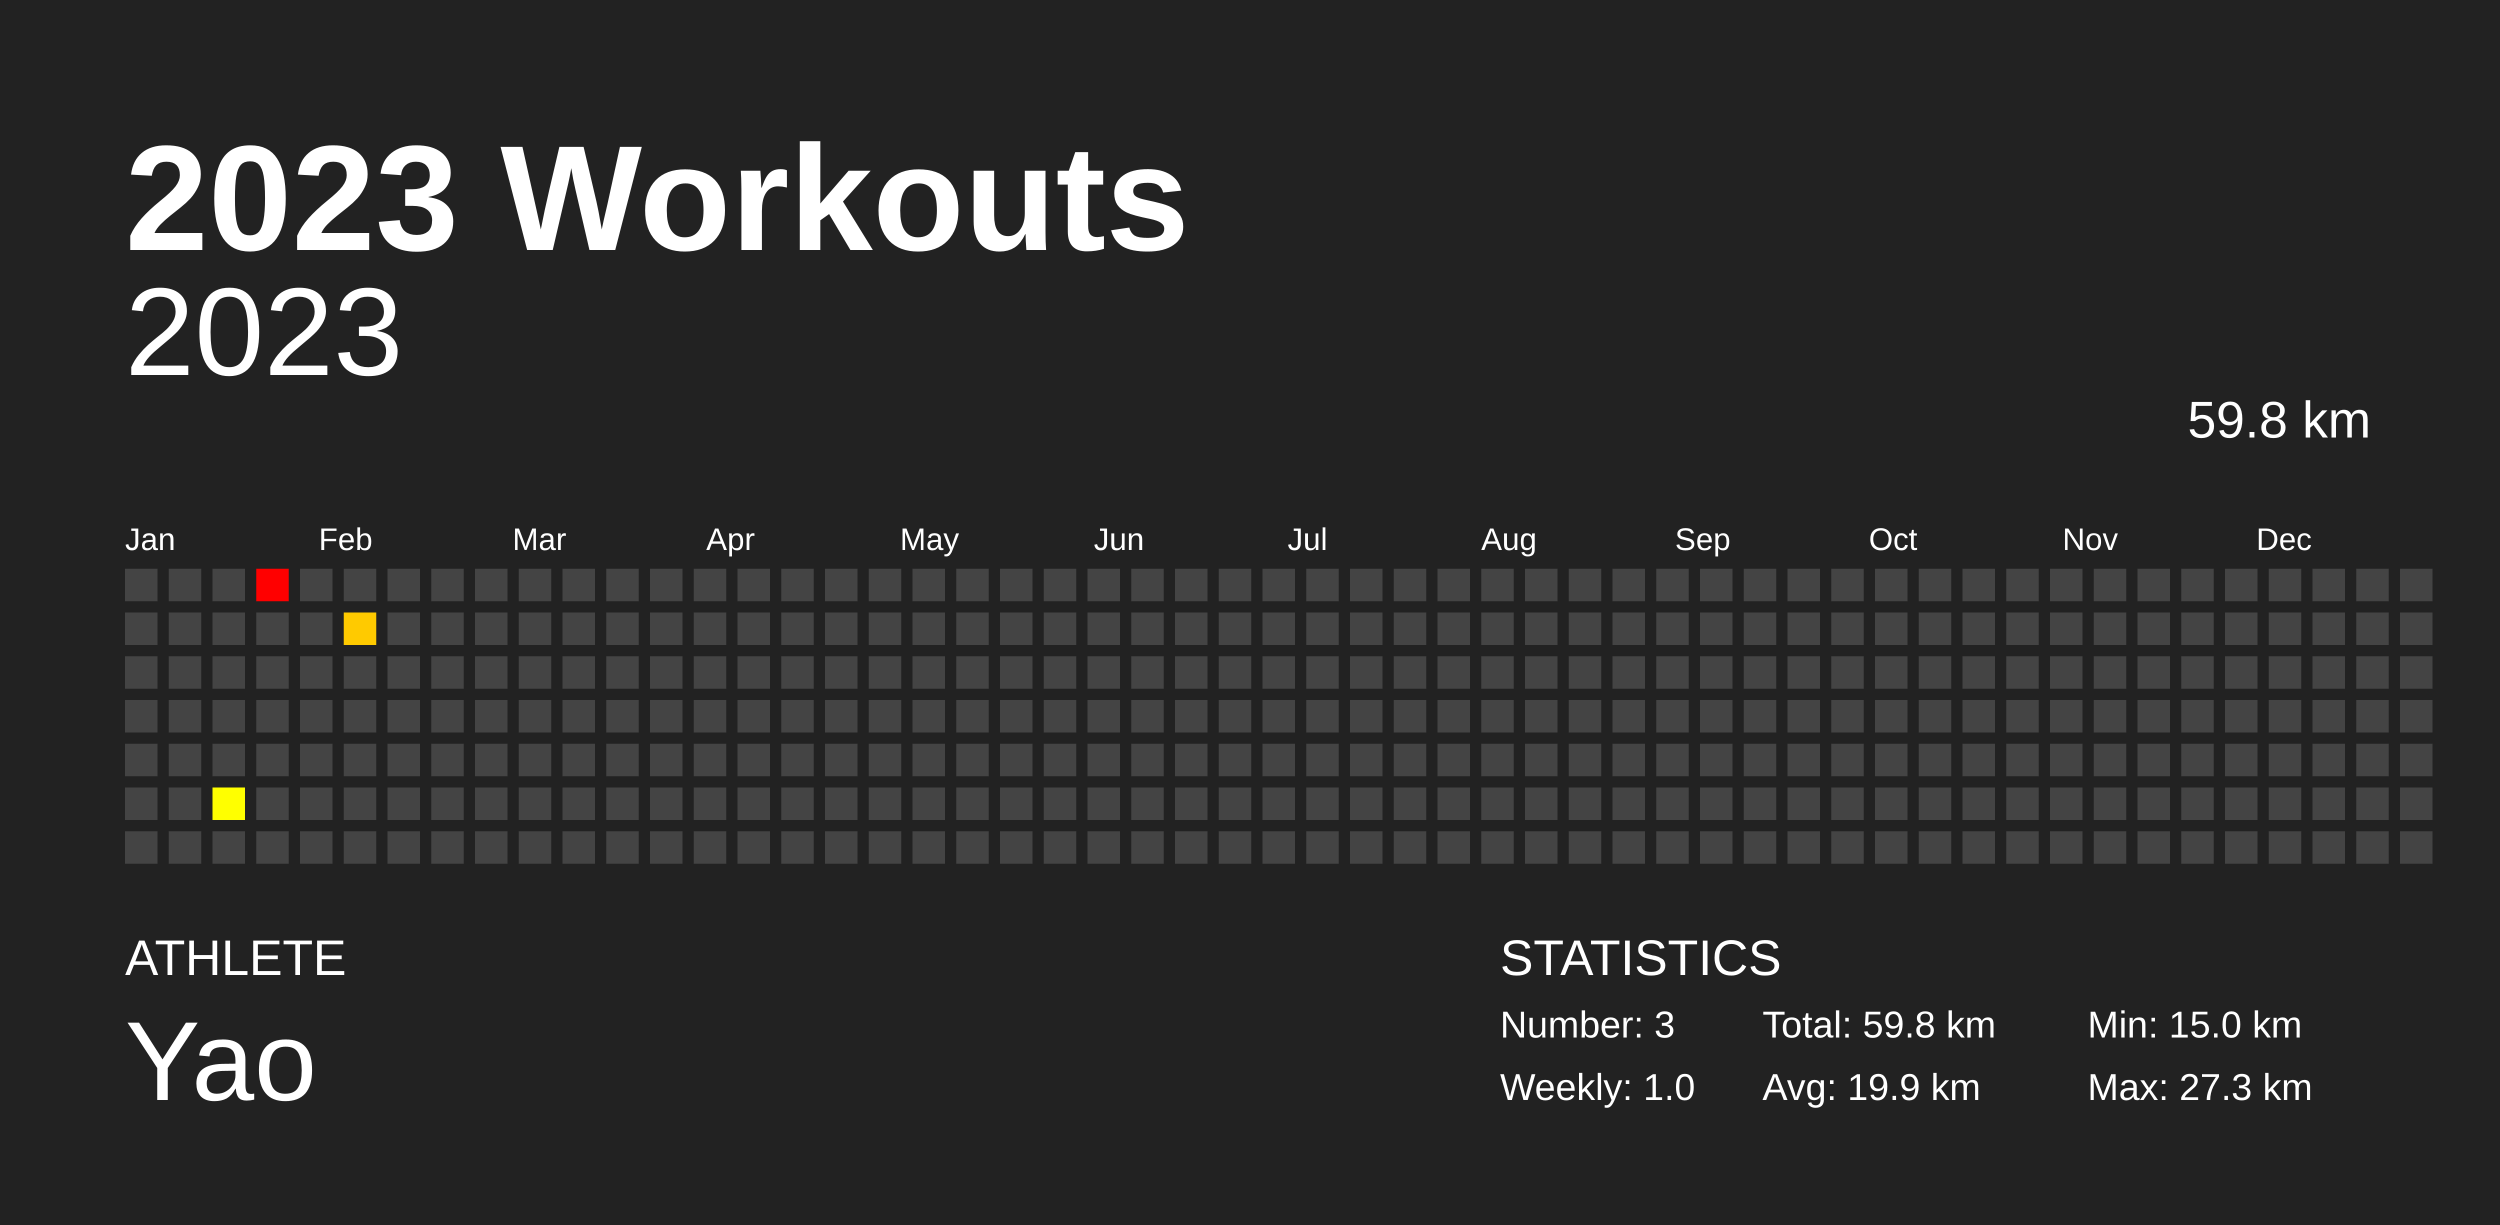
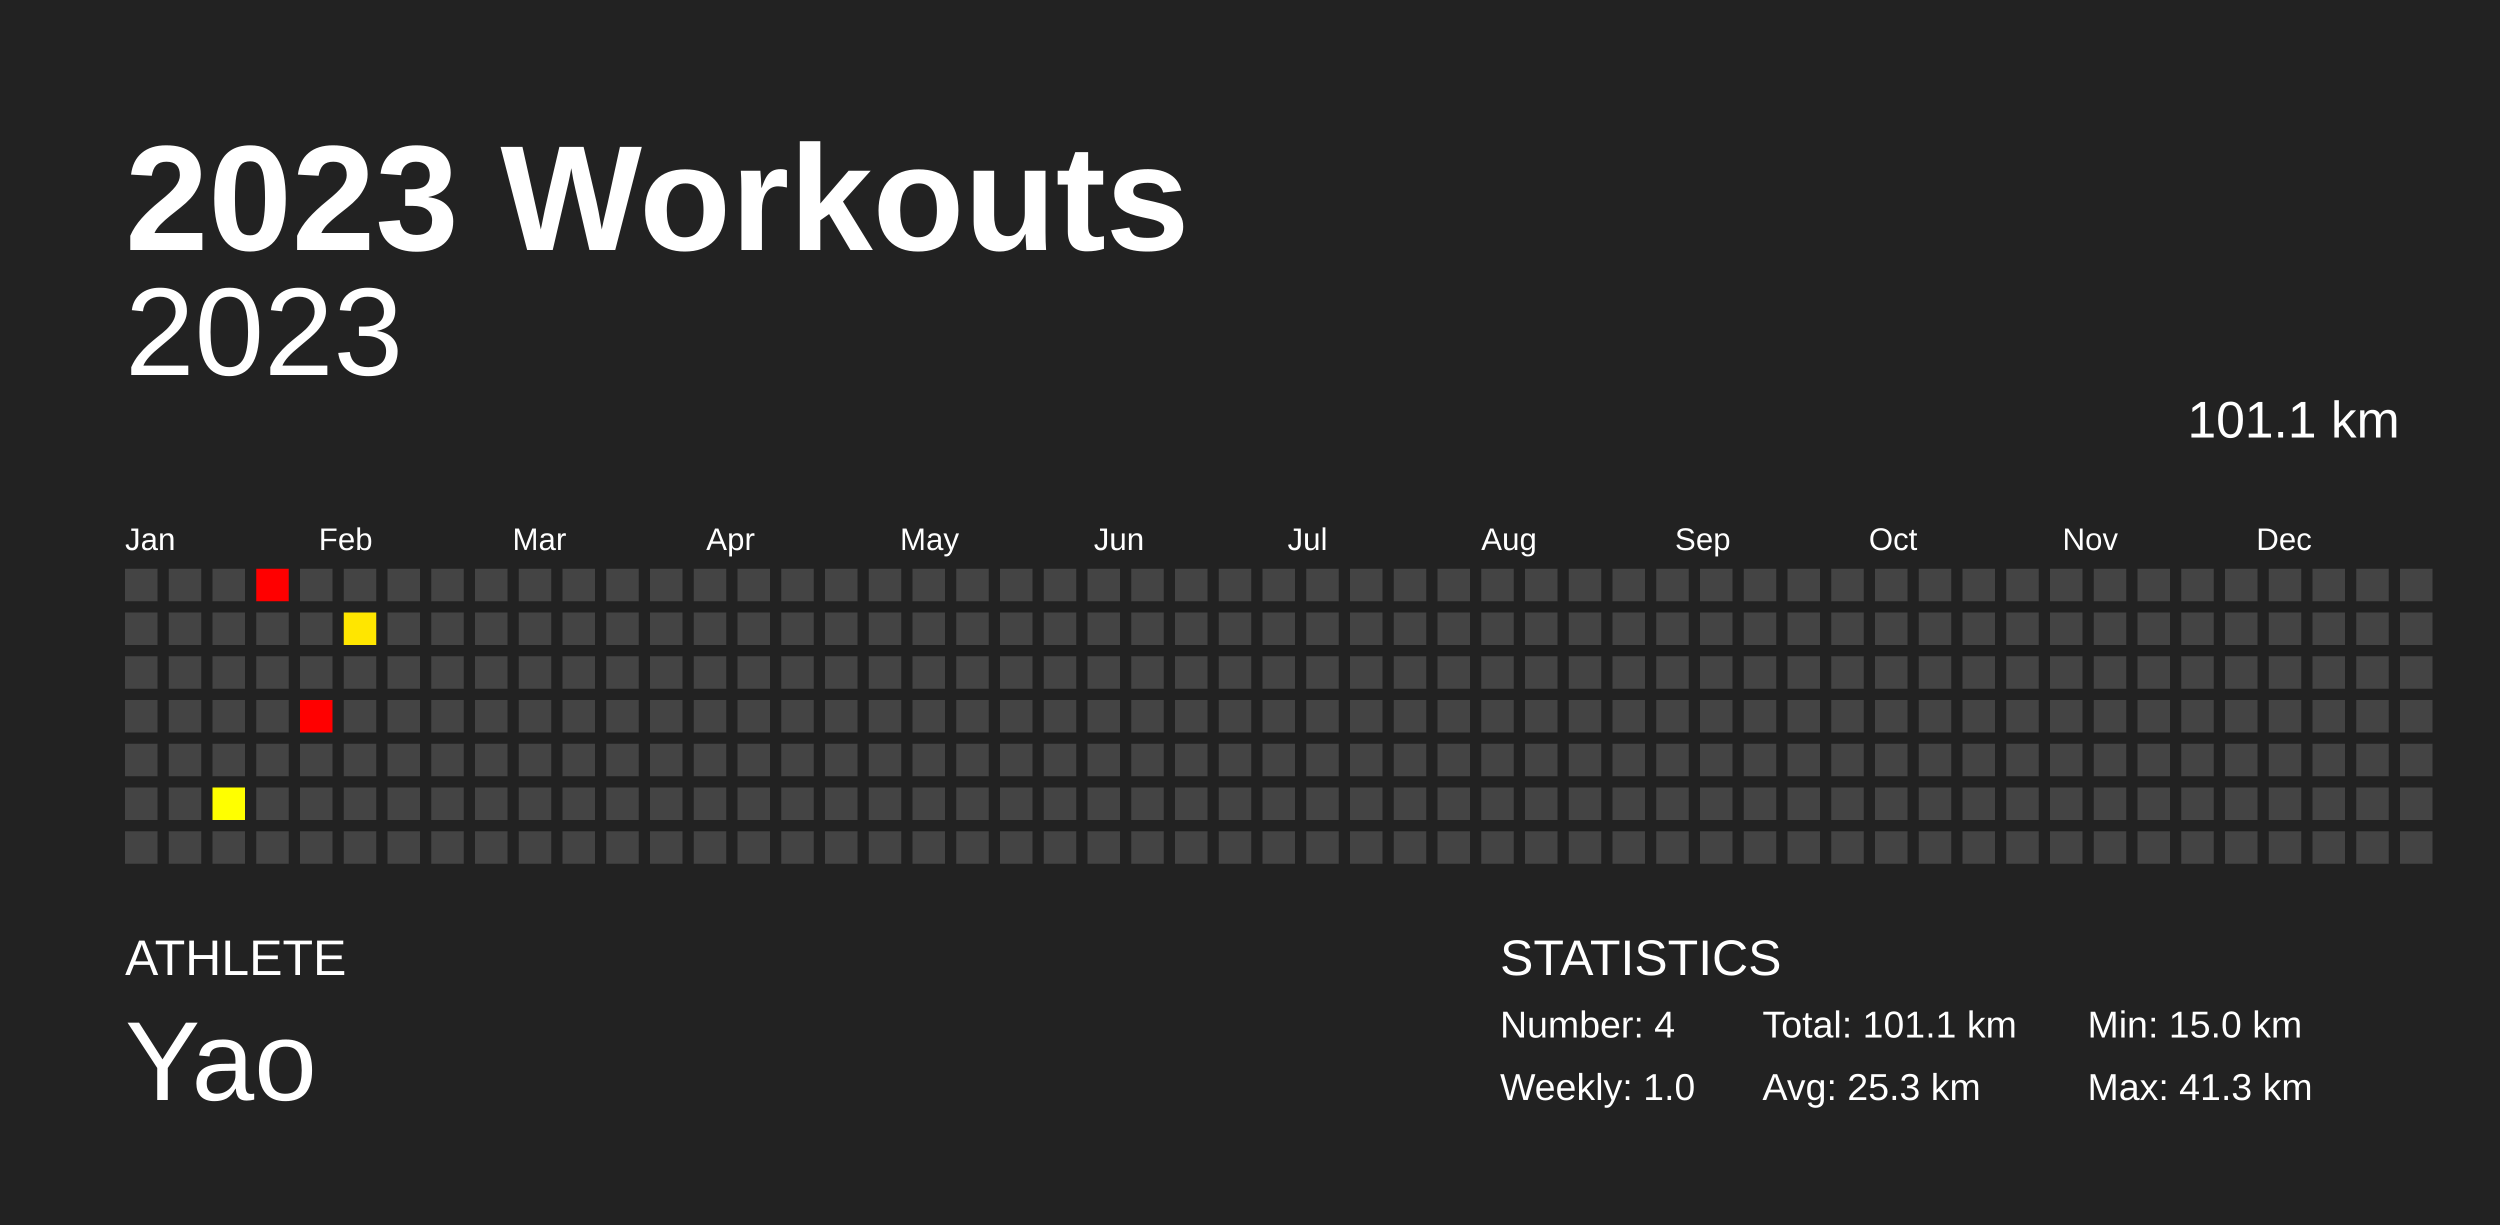
<svg xmlns="http://www.w3.org/2000/svg" baseProfile="full" height="98mm" version="1.1" viewBox="0,0,200,98" width="200mm">
  <defs />
  <rect fill="#222222" height="98" width="200" x="0" y="0" />
  <text fill="#FFFFFF" style="font-size:12px; font-family:Arial; font-weight:bold;" x="10" y="20">2023 Workouts</text>
  <text fill="#FFFFFF" style="font-size:4px; font-family:Arial" x="10" y="78">ATHLETE</text>
  <text fill="#FFFFFF" style="font-size:9px; font-family:Arial" x="10" y="88">Yao</text>
  <text fill="#FFFFFF" style="font-size:4px; font-family:Arial" x="120" y="78">STATISTICS</text>
-   <text fill="#FFFFFF" style="font-size:3px; font-family:Arial" x="120" y="83">Number: 3</text>
+   <text fill="#FFFFFF" style="font-size:3px; font-family:Arial" x="120" y="83">Number: 4</text>
  <text fill="#FFFFFF" style="font-size:3px; font-family:Arial" x="120" y="88">Weekly: 1.0</text>
-   <text fill="#FFFFFF" style="font-size:3px; font-family:Arial" x="141" y="83">Total: 59.8 km</text>
-   <text fill="#FFFFFF" style="font-size:3px; font-family:Arial" x="141" y="88">Avg: 19.9 km</text>
+   <text fill="#FFFFFF" style="font-size:3px; font-family:Arial" x="141" y="83">Total: 101.1 km</text>
+   <text fill="#FFFFFF" style="font-size:3px; font-family:Arial" x="141" y="88">Avg: 25.3 km</text>
  <text fill="#FFFFFF" style="font-size:3px; font-family:Arial" x="167" y="83">Min: 15.0 km</text>
-   <text fill="#FFFFFF" style="font-size:3px; font-family:Arial" x="167" y="88">Max: 27.3 km</text>
+   <text fill="#FFFFFF" style="font-size:3px; font-family:Arial" x="167" y="88">Max: 41.3 km</text>
  <text alignment-baseline="hanging" fill="#FFFFFF" style="font-size:10.0px; font-family:Arial;" x="10" y="30">2023</text>
-   <text alignment-baseline="hanging" fill="#FFFFFF" style="font-size:4.125px; font-family:Arial;" x="175" y="35">59.8 km</text>
+   <text alignment-baseline="hanging" fill="#FFFFFF" style="font-size:4.125px; font-family:Arial;" x="175" y="35">101.1 km</text>
  <text fill="#FFFFFF" style="font-size:2.5px; font-family:Arial" x="10.0" y="44">Jan</text>
  <text fill="#FFFFFF" style="font-size:2.5px; font-family:Arial" x="25.5" y="44">Feb</text>
  <text fill="#FFFFFF" style="font-size:2.5px; font-family:Arial" x="41.0" y="44">Mar</text>
  <text fill="#FFFFFF" style="font-size:2.5px; font-family:Arial" x="56.5" y="44">Apr</text>
  <text fill="#FFFFFF" style="font-size:2.5px; font-family:Arial" x="72.0" y="44">May</text>
  <text fill="#FFFFFF" style="font-size:2.5px; font-family:Arial" x="87.5" y="44">Jun</text>
  <text fill="#FFFFFF" style="font-size:2.5px; font-family:Arial" x="103.0" y="44">Jul</text>
  <text fill="#FFFFFF" style="font-size:2.5px; font-family:Arial" x="118.5" y="44">Aug</text>
  <text fill="#FFFFFF" style="font-size:2.5px; font-family:Arial" x="134.0" y="44">Sep</text>
  <text fill="#FFFFFF" style="font-size:2.5px; font-family:Arial" x="149.5" y="44">Oct</text>
  <text fill="#FFFFFF" style="font-size:2.5px; font-family:Arial" x="165.0" y="44">Nov</text>
  <text fill="#FFFFFF" style="font-size:2.5px; font-family:Arial" x="180.5" y="44">Dec</text>
  <rect fill="#444444" height="2.6" width="2.6" x="10.0" y="45.5" />
  <rect fill="#444444" height="2.6" width="2.6" x="10.0" y="49.0" />
  <rect fill="#444444" height="2.6" width="2.6" x="10.0" y="52.5" />
  <rect fill="#444444" height="2.6" width="2.6" x="10.0" y="56.0" />
  <rect fill="#444444" height="2.6" width="2.6" x="10.0" y="59.5" />
  <rect fill="#444444" height="2.6" width="2.6" x="10.0" y="63.0" />
  <rect fill="#444444" height="2.6" width="2.6" x="10.0" y="66.5" />
  <rect fill="#444444" height="2.6" width="2.6" x="13.5" y="45.5" />
  <rect fill="#444444" height="2.6" width="2.6" x="13.5" y="49.0" />
  <rect fill="#444444" height="2.6" width="2.6" x="13.5" y="52.5" />
  <rect fill="#444444" height="2.6" width="2.6" x="13.5" y="56.0" />
  <rect fill="#444444" height="2.6" width="2.6" x="13.5" y="59.5" />
  <rect fill="#444444" height="2.6" width="2.6" x="13.5" y="63.0" />
  <rect fill="#444444" height="2.6" width="2.6" x="13.5" y="66.5" />
  <rect fill="#444444" height="2.6" width="2.6" x="17.0" y="45.5" />
  <rect fill="#444444" height="2.6" width="2.6" x="17.0" y="49.0" />
  <rect fill="#444444" height="2.6" width="2.6" x="17.0" y="52.5" />
  <rect fill="#444444" height="2.6" width="2.6" x="17.0" y="56.0" />
  <rect fill="#444444" height="2.6" width="2.6" x="17.0" y="59.5" />
  <rect fill="#ffff00" height="2.6" width="2.6" x="17.0" y="63.0" />
  <rect fill="#444444" height="2.6" width="2.6" x="17.0" y="66.5" />
  <rect fill="red" height="2.6" width="2.6" x="20.5" y="45.5" />
  <rect fill="#444444" height="2.6" width="2.6" x="20.5" y="49.0" />
  <rect fill="#444444" height="2.6" width="2.6" x="20.5" y="52.5" />
  <rect fill="#444444" height="2.6" width="2.6" x="20.5" y="56.0" />
  <rect fill="#444444" height="2.6" width="2.6" x="20.5" y="59.5" />
  <rect fill="#444444" height="2.6" width="2.6" x="20.5" y="63.0" />
  <rect fill="#444444" height="2.6" width="2.6" x="20.5" y="66.5" />
  <rect fill="#444444" height="2.6" width="2.6" x="24.0" y="45.5" />
  <rect fill="#444444" height="2.6" width="2.6" x="24.0" y="49.0" />
  <rect fill="#444444" height="2.6" width="2.6" x="24.0" y="52.5" />
-   <rect fill="#444444" height="2.6" width="2.6" x="24.0" y="56.0" />
+   <rect fill="red" height="2.6" width="2.6" x="24.0" y="56.0" />
  <rect fill="#444444" height="2.6" width="2.6" x="24.0" y="59.5" />
  <rect fill="#444444" height="2.6" width="2.6" x="24.0" y="63.0" />
  <rect fill="#444444" height="2.6" width="2.6" x="24.0" y="66.5" />
  <rect fill="#444444" height="2.6" width="2.6" x="27.5" y="45.5" />
-   <rect fill="#ffca00" height="2.6" width="2.6" x="27.5" y="49.0" />
+   <rect fill="#ffe600" height="2.6" width="2.6" x="27.5" y="49.0" />
  <rect fill="#444444" height="2.6" width="2.6" x="27.5" y="52.5" />
  <rect fill="#444444" height="2.6" width="2.6" x="27.5" y="56.0" />
  <rect fill="#444444" height="2.6" width="2.6" x="27.5" y="59.5" />
  <rect fill="#444444" height="2.6" width="2.6" x="27.5" y="63.0" />
  <rect fill="#444444" height="2.6" width="2.6" x="27.5" y="66.5" />
  <rect fill="#444444" height="2.6" width="2.6" x="31.0" y="45.5" />
  <rect fill="#444444" height="2.6" width="2.6" x="31.0" y="49.0" />
  <rect fill="#444444" height="2.6" width="2.6" x="31.0" y="52.5" />
  <rect fill="#444444" height="2.6" width="2.6" x="31.0" y="56.0" />
  <rect fill="#444444" height="2.6" width="2.6" x="31.0" y="59.5" />
  <rect fill="#444444" height="2.6" width="2.6" x="31.0" y="63.0" />
  <rect fill="#444444" height="2.6" width="2.6" x="31.0" y="66.5" />
  <rect fill="#444444" height="2.6" width="2.6" x="34.5" y="45.5" />
  <rect fill="#444444" height="2.6" width="2.6" x="34.5" y="49.0" />
  <rect fill="#444444" height="2.6" width="2.6" x="34.5" y="52.5" />
  <rect fill="#444444" height="2.6" width="2.6" x="34.5" y="56.0" />
  <rect fill="#444444" height="2.6" width="2.6" x="34.5" y="59.5" />
  <rect fill="#444444" height="2.6" width="2.6" x="34.5" y="63.0" />
  <rect fill="#444444" height="2.6" width="2.6" x="34.5" y="66.5" />
  <rect fill="#444444" height="2.6" width="2.6" x="38.0" y="45.5" />
  <rect fill="#444444" height="2.6" width="2.6" x="38.0" y="49.0" />
  <rect fill="#444444" height="2.6" width="2.6" x="38.0" y="52.5" />
  <rect fill="#444444" height="2.6" width="2.6" x="38.0" y="56.0" />
  <rect fill="#444444" height="2.6" width="2.6" x="38.0" y="59.5" />
  <rect fill="#444444" height="2.6" width="2.6" x="38.0" y="63.0" />
  <rect fill="#444444" height="2.6" width="2.6" x="38.0" y="66.5" />
  <rect fill="#444444" height="2.6" width="2.6" x="41.5" y="45.5" />
  <rect fill="#444444" height="2.6" width="2.6" x="41.5" y="49.0" />
  <rect fill="#444444" height="2.6" width="2.6" x="41.5" y="52.5" />
  <rect fill="#444444" height="2.6" width="2.6" x="41.5" y="56.0" />
  <rect fill="#444444" height="2.6" width="2.6" x="41.5" y="59.5" />
  <rect fill="#444444" height="2.6" width="2.6" x="41.5" y="63.0" />
  <rect fill="#444444" height="2.6" width="2.6" x="41.5" y="66.5" />
  <rect fill="#444444" height="2.6" width="2.6" x="45.0" y="45.5" />
  <rect fill="#444444" height="2.6" width="2.6" x="45.0" y="49.0" />
  <rect fill="#444444" height="2.6" width="2.6" x="45.0" y="52.5" />
  <rect fill="#444444" height="2.6" width="2.6" x="45.0" y="56.0" />
  <rect fill="#444444" height="2.6" width="2.6" x="45.0" y="59.5" />
  <rect fill="#444444" height="2.6" width="2.6" x="45.0" y="63.0" />
  <rect fill="#444444" height="2.6" width="2.6" x="45.0" y="66.5" />
  <rect fill="#444444" height="2.6" width="2.6" x="48.5" y="45.5" />
  <rect fill="#444444" height="2.6" width="2.6" x="48.5" y="49.0" />
  <rect fill="#444444" height="2.6" width="2.6" x="48.5" y="52.5" />
  <rect fill="#444444" height="2.6" width="2.6" x="48.5" y="56.0" />
  <rect fill="#444444" height="2.6" width="2.6" x="48.5" y="59.5" />
  <rect fill="#444444" height="2.6" width="2.6" x="48.5" y="63.0" />
  <rect fill="#444444" height="2.6" width="2.6" x="48.5" y="66.5" />
  <rect fill="#444444" height="2.6" width="2.6" x="52.0" y="45.5" />
  <rect fill="#444444" height="2.6" width="2.6" x="52.0" y="49.0" />
  <rect fill="#444444" height="2.6" width="2.6" x="52.0" y="52.5" />
  <rect fill="#444444" height="2.6" width="2.6" x="52.0" y="56.0" />
  <rect fill="#444444" height="2.6" width="2.6" x="52.0" y="59.5" />
  <rect fill="#444444" height="2.6" width="2.6" x="52.0" y="63.0" />
  <rect fill="#444444" height="2.6" width="2.6" x="52.0" y="66.5" />
  <rect fill="#444444" height="2.6" width="2.6" x="55.5" y="45.5" />
  <rect fill="#444444" height="2.6" width="2.6" x="55.5" y="49.0" />
  <rect fill="#444444" height="2.6" width="2.6" x="55.5" y="52.5" />
  <rect fill="#444444" height="2.6" width="2.6" x="55.5" y="56.0" />
  <rect fill="#444444" height="2.6" width="2.6" x="55.5" y="59.5" />
  <rect fill="#444444" height="2.6" width="2.6" x="55.5" y="63.0" />
  <rect fill="#444444" height="2.6" width="2.6" x="55.5" y="66.5" />
  <rect fill="#444444" height="2.6" width="2.6" x="59.0" y="45.5" />
  <rect fill="#444444" height="2.6" width="2.6" x="59.0" y="49.0" />
  <rect fill="#444444" height="2.6" width="2.6" x="59.0" y="52.5" />
  <rect fill="#444444" height="2.6" width="2.6" x="59.0" y="56.0" />
  <rect fill="#444444" height="2.6" width="2.6" x="59.0" y="59.5" />
  <rect fill="#444444" height="2.6" width="2.6" x="59.0" y="63.0" />
  <rect fill="#444444" height="2.6" width="2.6" x="59.0" y="66.5" />
  <rect fill="#444444" height="2.6" width="2.6" x="62.5" y="45.5" />
  <rect fill="#444444" height="2.6" width="2.6" x="62.5" y="49.0" />
  <rect fill="#444444" height="2.6" width="2.6" x="62.5" y="52.5" />
  <rect fill="#444444" height="2.6" width="2.6" x="62.5" y="56.0" />
  <rect fill="#444444" height="2.6" width="2.6" x="62.5" y="59.5" />
  <rect fill="#444444" height="2.6" width="2.6" x="62.5" y="63.0" />
  <rect fill="#444444" height="2.6" width="2.6" x="62.5" y="66.5" />
  <rect fill="#444444" height="2.6" width="2.6" x="66.0" y="45.5" />
  <rect fill="#444444" height="2.6" width="2.6" x="66.0" y="49.0" />
  <rect fill="#444444" height="2.6" width="2.6" x="66.0" y="52.5" />
  <rect fill="#444444" height="2.6" width="2.6" x="66.0" y="56.0" />
  <rect fill="#444444" height="2.6" width="2.6" x="66.0" y="59.5" />
  <rect fill="#444444" height="2.6" width="2.6" x="66.0" y="63.0" />
  <rect fill="#444444" height="2.6" width="2.6" x="66.0" y="66.5" />
  <rect fill="#444444" height="2.6" width="2.6" x="69.5" y="45.5" />
  <rect fill="#444444" height="2.6" width="2.6" x="69.5" y="49.0" />
  <rect fill="#444444" height="2.6" width="2.6" x="69.5" y="52.5" />
  <rect fill="#444444" height="2.6" width="2.6" x="69.5" y="56.0" />
  <rect fill="#444444" height="2.6" width="2.6" x="69.5" y="59.5" />
  <rect fill="#444444" height="2.6" width="2.6" x="69.5" y="63.0" />
  <rect fill="#444444" height="2.6" width="2.6" x="69.5" y="66.5" />
  <rect fill="#444444" height="2.6" width="2.6" x="73.0" y="45.5" />
  <rect fill="#444444" height="2.6" width="2.6" x="73.0" y="49.0" />
  <rect fill="#444444" height="2.6" width="2.6" x="73.0" y="52.5" />
  <rect fill="#444444" height="2.6" width="2.6" x="73.0" y="56.0" />
  <rect fill="#444444" height="2.6" width="2.6" x="73.0" y="59.5" />
  <rect fill="#444444" height="2.6" width="2.6" x="73.0" y="63.0" />
  <rect fill="#444444" height="2.6" width="2.6" x="73.0" y="66.5" />
  <rect fill="#444444" height="2.6" width="2.6" x="76.5" y="45.5" />
  <rect fill="#444444" height="2.6" width="2.6" x="76.5" y="49.0" />
  <rect fill="#444444" height="2.6" width="2.6" x="76.5" y="52.5" />
  <rect fill="#444444" height="2.6" width="2.6" x="76.5" y="56.0" />
  <rect fill="#444444" height="2.6" width="2.6" x="76.5" y="59.5" />
  <rect fill="#444444" height="2.6" width="2.6" x="76.5" y="63.0" />
  <rect fill="#444444" height="2.6" width="2.6" x="76.5" y="66.5" />
  <rect fill="#444444" height="2.6" width="2.6" x="80.0" y="45.5" />
  <rect fill="#444444" height="2.6" width="2.6" x="80.0" y="49.0" />
  <rect fill="#444444" height="2.6" width="2.6" x="80.0" y="52.5" />
  <rect fill="#444444" height="2.6" width="2.6" x="80.0" y="56.0" />
  <rect fill="#444444" height="2.6" width="2.6" x="80.0" y="59.5" />
  <rect fill="#444444" height="2.6" width="2.6" x="80.0" y="63.0" />
  <rect fill="#444444" height="2.6" width="2.6" x="80.0" y="66.5" />
  <rect fill="#444444" height="2.6" width="2.6" x="83.5" y="45.5" />
  <rect fill="#444444" height="2.6" width="2.6" x="83.5" y="49.0" />
  <rect fill="#444444" height="2.6" width="2.6" x="83.5" y="52.5" />
  <rect fill="#444444" height="2.6" width="2.6" x="83.5" y="56.0" />
  <rect fill="#444444" height="2.6" width="2.6" x="83.5" y="59.5" />
  <rect fill="#444444" height="2.6" width="2.6" x="83.5" y="63.0" />
  <rect fill="#444444" height="2.6" width="2.6" x="83.5" y="66.5" />
  <rect fill="#444444" height="2.6" width="2.6" x="87.0" y="45.5" />
  <rect fill="#444444" height="2.6" width="2.6" x="87.0" y="49.0" />
  <rect fill="#444444" height="2.6" width="2.6" x="87.0" y="52.5" />
  <rect fill="#444444" height="2.6" width="2.6" x="87.0" y="56.0" />
  <rect fill="#444444" height="2.6" width="2.6" x="87.0" y="59.5" />
  <rect fill="#444444" height="2.6" width="2.6" x="87.0" y="63.0" />
  <rect fill="#444444" height="2.6" width="2.6" x="87.0" y="66.5" />
  <rect fill="#444444" height="2.6" width="2.6" x="90.5" y="45.5" />
  <rect fill="#444444" height="2.6" width="2.6" x="90.5" y="49.0" />
  <rect fill="#444444" height="2.6" width="2.6" x="90.5" y="52.5" />
  <rect fill="#444444" height="2.6" width="2.6" x="90.5" y="56.0" />
  <rect fill="#444444" height="2.6" width="2.6" x="90.5" y="59.5" />
  <rect fill="#444444" height="2.6" width="2.6" x="90.5" y="63.0" />
  <rect fill="#444444" height="2.6" width="2.6" x="90.5" y="66.5" />
  <rect fill="#444444" height="2.6" width="2.6" x="94.0" y="45.5" />
  <rect fill="#444444" height="2.6" width="2.6" x="94.0" y="49.0" />
  <rect fill="#444444" height="2.6" width="2.6" x="94.0" y="52.5" />
  <rect fill="#444444" height="2.6" width="2.6" x="94.0" y="56.0" />
  <rect fill="#444444" height="2.6" width="2.6" x="94.0" y="59.5" />
  <rect fill="#444444" height="2.6" width="2.6" x="94.0" y="63.0" />
  <rect fill="#444444" height="2.6" width="2.6" x="94.0" y="66.5" />
  <rect fill="#444444" height="2.6" width="2.6" x="97.5" y="45.5" />
  <rect fill="#444444" height="2.6" width="2.6" x="97.5" y="49.0" />
  <rect fill="#444444" height="2.6" width="2.6" x="97.5" y="52.5" />
  <rect fill="#444444" height="2.6" width="2.6" x="97.5" y="56.0" />
  <rect fill="#444444" height="2.6" width="2.6" x="97.5" y="59.5" />
  <rect fill="#444444" height="2.6" width="2.6" x="97.5" y="63.0" />
  <rect fill="#444444" height="2.6" width="2.6" x="97.5" y="66.5" />
  <rect fill="#444444" height="2.6" width="2.6" x="101.0" y="45.5" />
  <rect fill="#444444" height="2.6" width="2.6" x="101.0" y="49.0" />
  <rect fill="#444444" height="2.6" width="2.6" x="101.0" y="52.5" />
  <rect fill="#444444" height="2.6" width="2.6" x="101.0" y="56.0" />
  <rect fill="#444444" height="2.6" width="2.6" x="101.0" y="59.5" />
  <rect fill="#444444" height="2.6" width="2.6" x="101.0" y="63.0" />
  <rect fill="#444444" height="2.6" width="2.6" x="101.0" y="66.5" />
  <rect fill="#444444" height="2.6" width="2.6" x="104.5" y="45.5" />
  <rect fill="#444444" height="2.6" width="2.6" x="104.5" y="49.0" />
  <rect fill="#444444" height="2.6" width="2.6" x="104.5" y="52.5" />
  <rect fill="#444444" height="2.6" width="2.6" x="104.5" y="56.0" />
  <rect fill="#444444" height="2.6" width="2.6" x="104.5" y="59.5" />
  <rect fill="#444444" height="2.6" width="2.6" x="104.5" y="63.0" />
  <rect fill="#444444" height="2.6" width="2.6" x="104.5" y="66.5" />
  <rect fill="#444444" height="2.6" width="2.6" x="108.0" y="45.5" />
  <rect fill="#444444" height="2.6" width="2.6" x="108.0" y="49.0" />
  <rect fill="#444444" height="2.6" width="2.6" x="108.0" y="52.5" />
  <rect fill="#444444" height="2.6" width="2.6" x="108.0" y="56.0" />
  <rect fill="#444444" height="2.6" width="2.6" x="108.0" y="59.5" />
  <rect fill="#444444" height="2.6" width="2.6" x="108.0" y="63.0" />
  <rect fill="#444444" height="2.6" width="2.6" x="108.0" y="66.5" />
  <rect fill="#444444" height="2.6" width="2.6" x="111.5" y="45.5" />
  <rect fill="#444444" height="2.6" width="2.6" x="111.5" y="49.0" />
  <rect fill="#444444" height="2.6" width="2.6" x="111.5" y="52.5" />
  <rect fill="#444444" height="2.6" width="2.6" x="111.5" y="56.0" />
  <rect fill="#444444" height="2.6" width="2.6" x="111.5" y="59.5" />
  <rect fill="#444444" height="2.6" width="2.6" x="111.5" y="63.0" />
  <rect fill="#444444" height="2.6" width="2.6" x="111.5" y="66.5" />
  <rect fill="#444444" height="2.6" width="2.6" x="115.0" y="45.5" />
  <rect fill="#444444" height="2.6" width="2.6" x="115.0" y="49.0" />
  <rect fill="#444444" height="2.6" width="2.6" x="115.0" y="52.5" />
  <rect fill="#444444" height="2.6" width="2.6" x="115.0" y="56.0" />
  <rect fill="#444444" height="2.6" width="2.6" x="115.0" y="59.5" />
  <rect fill="#444444" height="2.6" width="2.6" x="115.0" y="63.0" />
  <rect fill="#444444" height="2.6" width="2.6" x="115.0" y="66.5" />
  <rect fill="#444444" height="2.6" width="2.6" x="118.5" y="45.5" />
  <rect fill="#444444" height="2.6" width="2.6" x="118.5" y="49.0" />
  <rect fill="#444444" height="2.6" width="2.6" x="118.5" y="52.5" />
  <rect fill="#444444" height="2.6" width="2.6" x="118.5" y="56.0" />
  <rect fill="#444444" height="2.6" width="2.6" x="118.5" y="59.5" />
  <rect fill="#444444" height="2.6" width="2.6" x="118.5" y="63.0" />
  <rect fill="#444444" height="2.6" width="2.6" x="118.5" y="66.5" />
  <rect fill="#444444" height="2.6" width="2.6" x="122.0" y="45.5" />
  <rect fill="#444444" height="2.6" width="2.6" x="122.0" y="49.0" />
  <rect fill="#444444" height="2.6" width="2.6" x="122.0" y="52.5" />
  <rect fill="#444444" height="2.6" width="2.6" x="122.0" y="56.0" />
  <rect fill="#444444" height="2.6" width="2.6" x="122.0" y="59.5" />
  <rect fill="#444444" height="2.6" width="2.6" x="122.0" y="63.0" />
  <rect fill="#444444" height="2.6" width="2.6" x="122.0" y="66.5" />
  <rect fill="#444444" height="2.6" width="2.6" x="125.5" y="45.5" />
  <rect fill="#444444" height="2.6" width="2.6" x="125.5" y="49.0" />
  <rect fill="#444444" height="2.6" width="2.6" x="125.5" y="52.5" />
  <rect fill="#444444" height="2.6" width="2.6" x="125.5" y="56.0" />
  <rect fill="#444444" height="2.6" width="2.6" x="125.5" y="59.5" />
  <rect fill="#444444" height="2.6" width="2.6" x="125.5" y="63.0" />
  <rect fill="#444444" height="2.6" width="2.6" x="125.5" y="66.5" />
  <rect fill="#444444" height="2.6" width="2.6" x="129.0" y="45.5" />
  <rect fill="#444444" height="2.6" width="2.6" x="129.0" y="49.0" />
  <rect fill="#444444" height="2.6" width="2.6" x="129.0" y="52.5" />
  <rect fill="#444444" height="2.6" width="2.6" x="129.0" y="56.0" />
  <rect fill="#444444" height="2.6" width="2.6" x="129.0" y="59.5" />
  <rect fill="#444444" height="2.6" width="2.6" x="129.0" y="63.0" />
  <rect fill="#444444" height="2.6" width="2.6" x="129.0" y="66.5" />
  <rect fill="#444444" height="2.6" width="2.6" x="132.5" y="45.5" />
  <rect fill="#444444" height="2.6" width="2.6" x="132.5" y="49.0" />
  <rect fill="#444444" height="2.6" width="2.6" x="132.5" y="52.5" />
  <rect fill="#444444" height="2.6" width="2.6" x="132.5" y="56.0" />
  <rect fill="#444444" height="2.6" width="2.6" x="132.5" y="59.5" />
  <rect fill="#444444" height="2.6" width="2.6" x="132.5" y="63.0" />
  <rect fill="#444444" height="2.6" width="2.6" x="132.5" y="66.5" />
  <rect fill="#444444" height="2.6" width="2.6" x="136.0" y="45.5" />
  <rect fill="#444444" height="2.6" width="2.6" x="136.0" y="49.0" />
  <rect fill="#444444" height="2.6" width="2.6" x="136.0" y="52.5" />
  <rect fill="#444444" height="2.6" width="2.6" x="136.0" y="56.0" />
  <rect fill="#444444" height="2.6" width="2.6" x="136.0" y="59.5" />
  <rect fill="#444444" height="2.6" width="2.6" x="136.0" y="63.0" />
  <rect fill="#444444" height="2.6" width="2.6" x="136.0" y="66.5" />
  <rect fill="#444444" height="2.6" width="2.6" x="139.5" y="45.5" />
  <rect fill="#444444" height="2.6" width="2.6" x="139.5" y="49.0" />
  <rect fill="#444444" height="2.6" width="2.6" x="139.5" y="52.5" />
  <rect fill="#444444" height="2.6" width="2.6" x="139.5" y="56.0" />
  <rect fill="#444444" height="2.6" width="2.6" x="139.5" y="59.5" />
  <rect fill="#444444" height="2.6" width="2.6" x="139.5" y="63.0" />
  <rect fill="#444444" height="2.6" width="2.6" x="139.5" y="66.5" />
  <rect fill="#444444" height="2.6" width="2.6" x="143.0" y="45.5" />
  <rect fill="#444444" height="2.6" width="2.6" x="143.0" y="49.0" />
  <rect fill="#444444" height="2.6" width="2.6" x="143.0" y="52.5" />
  <rect fill="#444444" height="2.6" width="2.6" x="143.0" y="56.0" />
  <rect fill="#444444" height="2.6" width="2.6" x="143.0" y="59.5" />
  <rect fill="#444444" height="2.6" width="2.6" x="143.0" y="63.0" />
  <rect fill="#444444" height="2.6" width="2.6" x="143.0" y="66.5" />
  <rect fill="#444444" height="2.6" width="2.6" x="146.5" y="45.5" />
  <rect fill="#444444" height="2.6" width="2.6" x="146.5" y="49.0" />
  <rect fill="#444444" height="2.6" width="2.6" x="146.5" y="52.5" />
  <rect fill="#444444" height="2.6" width="2.6" x="146.5" y="56.0" />
  <rect fill="#444444" height="2.6" width="2.6" x="146.5" y="59.5" />
  <rect fill="#444444" height="2.6" width="2.6" x="146.5" y="63.0" />
  <rect fill="#444444" height="2.6" width="2.6" x="146.5" y="66.5" />
  <rect fill="#444444" height="2.6" width="2.6" x="150.0" y="45.5" />
  <rect fill="#444444" height="2.6" width="2.6" x="150.0" y="49.0" />
  <rect fill="#444444" height="2.6" width="2.6" x="150.0" y="52.5" />
  <rect fill="#444444" height="2.6" width="2.6" x="150.0" y="56.0" />
  <rect fill="#444444" height="2.6" width="2.6" x="150.0" y="59.5" />
  <rect fill="#444444" height="2.6" width="2.6" x="150.0" y="63.0" />
  <rect fill="#444444" height="2.6" width="2.6" x="150.0" y="66.5" />
  <rect fill="#444444" height="2.6" width="2.6" x="153.5" y="45.5" />
  <rect fill="#444444" height="2.6" width="2.6" x="153.5" y="49.0" />
  <rect fill="#444444" height="2.6" width="2.6" x="153.5" y="52.5" />
  <rect fill="#444444" height="2.6" width="2.6" x="153.5" y="56.0" />
  <rect fill="#444444" height="2.6" width="2.6" x="153.5" y="59.5" />
  <rect fill="#444444" height="2.6" width="2.6" x="153.5" y="63.0" />
  <rect fill="#444444" height="2.6" width="2.6" x="153.5" y="66.5" />
  <rect fill="#444444" height="2.6" width="2.6" x="157.0" y="45.5" />
  <rect fill="#444444" height="2.6" width="2.6" x="157.0" y="49.0" />
  <rect fill="#444444" height="2.6" width="2.6" x="157.0" y="52.5" />
  <rect fill="#444444" height="2.6" width="2.6" x="157.0" y="56.0" />
  <rect fill="#444444" height="2.6" width="2.6" x="157.0" y="59.5" />
  <rect fill="#444444" height="2.6" width="2.6" x="157.0" y="63.0" />
  <rect fill="#444444" height="2.6" width="2.6" x="157.0" y="66.5" />
  <rect fill="#444444" height="2.6" width="2.6" x="160.5" y="45.5" />
  <rect fill="#444444" height="2.6" width="2.6" x="160.5" y="49.0" />
  <rect fill="#444444" height="2.6" width="2.6" x="160.5" y="52.5" />
  <rect fill="#444444" height="2.6" width="2.6" x="160.5" y="56.0" />
  <rect fill="#444444" height="2.6" width="2.6" x="160.5" y="59.5" />
  <rect fill="#444444" height="2.6" width="2.6" x="160.5" y="63.0" />
  <rect fill="#444444" height="2.6" width="2.6" x="160.5" y="66.5" />
  <rect fill="#444444" height="2.6" width="2.6" x="164.0" y="45.5" />
  <rect fill="#444444" height="2.6" width="2.6" x="164.0" y="49.0" />
  <rect fill="#444444" height="2.6" width="2.6" x="164.0" y="52.5" />
  <rect fill="#444444" height="2.6" width="2.6" x="164.0" y="56.0" />
  <rect fill="#444444" height="2.6" width="2.6" x="164.0" y="59.5" />
  <rect fill="#444444" height="2.6" width="2.6" x="164.0" y="63.0" />
  <rect fill="#444444" height="2.6" width="2.6" x="164.0" y="66.5" />
  <rect fill="#444444" height="2.6" width="2.6" x="167.5" y="45.5" />
  <rect fill="#444444" height="2.6" width="2.6" x="167.5" y="49.0" />
  <rect fill="#444444" height="2.6" width="2.6" x="167.5" y="52.5" />
  <rect fill="#444444" height="2.6" width="2.6" x="167.5" y="56.0" />
  <rect fill="#444444" height="2.6" width="2.6" x="167.5" y="59.5" />
  <rect fill="#444444" height="2.6" width="2.6" x="167.5" y="63.0" />
  <rect fill="#444444" height="2.6" width="2.6" x="167.5" y="66.5" />
  <rect fill="#444444" height="2.6" width="2.6" x="171.0" y="45.5" />
  <rect fill="#444444" height="2.6" width="2.6" x="171.0" y="49.0" />
  <rect fill="#444444" height="2.6" width="2.6" x="171.0" y="52.5" />
  <rect fill="#444444" height="2.6" width="2.6" x="171.0" y="56.0" />
  <rect fill="#444444" height="2.6" width="2.6" x="171.0" y="59.5" />
  <rect fill="#444444" height="2.6" width="2.6" x="171.0" y="63.0" />
  <rect fill="#444444" height="2.6" width="2.6" x="171.0" y="66.5" />
  <rect fill="#444444" height="2.6" width="2.6" x="174.5" y="45.5" />
  <rect fill="#444444" height="2.6" width="2.6" x="174.5" y="49.0" />
  <rect fill="#444444" height="2.6" width="2.6" x="174.5" y="52.5" />
  <rect fill="#444444" height="2.6" width="2.6" x="174.5" y="56.0" />
  <rect fill="#444444" height="2.6" width="2.6" x="174.5" y="59.5" />
  <rect fill="#444444" height="2.6" width="2.6" x="174.5" y="63.0" />
  <rect fill="#444444" height="2.6" width="2.6" x="174.5" y="66.5" />
  <rect fill="#444444" height="2.6" width="2.6" x="178.0" y="45.5" />
  <rect fill="#444444" height="2.6" width="2.6" x="178.0" y="49.0" />
  <rect fill="#444444" height="2.6" width="2.6" x="178.0" y="52.5" />
  <rect fill="#444444" height="2.6" width="2.6" x="178.0" y="56.0" />
  <rect fill="#444444" height="2.6" width="2.6" x="178.0" y="59.5" />
  <rect fill="#444444" height="2.6" width="2.6" x="178.0" y="63.0" />
  <rect fill="#444444" height="2.6" width="2.6" x="178.0" y="66.5" />
  <rect fill="#444444" height="2.6" width="2.6" x="181.5" y="45.5" />
  <rect fill="#444444" height="2.6" width="2.6" x="181.5" y="49.0" />
  <rect fill="#444444" height="2.6" width="2.6" x="181.5" y="52.5" />
  <rect fill="#444444" height="2.6" width="2.6" x="181.5" y="56.0" />
  <rect fill="#444444" height="2.6" width="2.6" x="181.5" y="59.5" />
  <rect fill="#444444" height="2.6" width="2.6" x="181.5" y="63.0" />
  <rect fill="#444444" height="2.6" width="2.6" x="181.5" y="66.5" />
  <rect fill="#444444" height="2.6" width="2.6" x="185.0" y="45.5" />
  <rect fill="#444444" height="2.6" width="2.6" x="185.0" y="49.0" />
  <rect fill="#444444" height="2.6" width="2.6" x="185.0" y="52.5" />
  <rect fill="#444444" height="2.6" width="2.6" x="185.0" y="56.0" />
  <rect fill="#444444" height="2.6" width="2.6" x="185.0" y="59.5" />
  <rect fill="#444444" height="2.6" width="2.6" x="185.0" y="63.0" />
  <rect fill="#444444" height="2.6" width="2.6" x="185.0" y="66.5" />
  <rect fill="#444444" height="2.6" width="2.6" x="188.5" y="45.5" />
  <rect fill="#444444" height="2.6" width="2.6" x="188.5" y="49.0" />
  <rect fill="#444444" height="2.6" width="2.6" x="188.5" y="52.5" />
  <rect fill="#444444" height="2.6" width="2.6" x="188.5" y="56.0" />
  <rect fill="#444444" height="2.6" width="2.6" x="188.5" y="59.5" />
  <rect fill="#444444" height="2.6" width="2.6" x="188.5" y="63.0" />
  <rect fill="#444444" height="2.6" width="2.6" x="188.5" y="66.5" />
  <rect fill="#444444" height="2.6" width="2.6" x="192.0" y="45.5" />
  <rect fill="#444444" height="2.6" width="2.6" x="192.0" y="49.0" />
  <rect fill="#444444" height="2.6" width="2.6" x="192.0" y="52.5" />
  <rect fill="#444444" height="2.6" width="2.6" x="192.0" y="56.0" />
  <rect fill="#444444" height="2.6" width="2.6" x="192.0" y="59.5" />
  <rect fill="#444444" height="2.6" width="2.6" x="192.0" y="63.0" />
  <rect fill="#444444" height="2.6" width="2.6" x="192.0" y="66.5" />
</svg>
